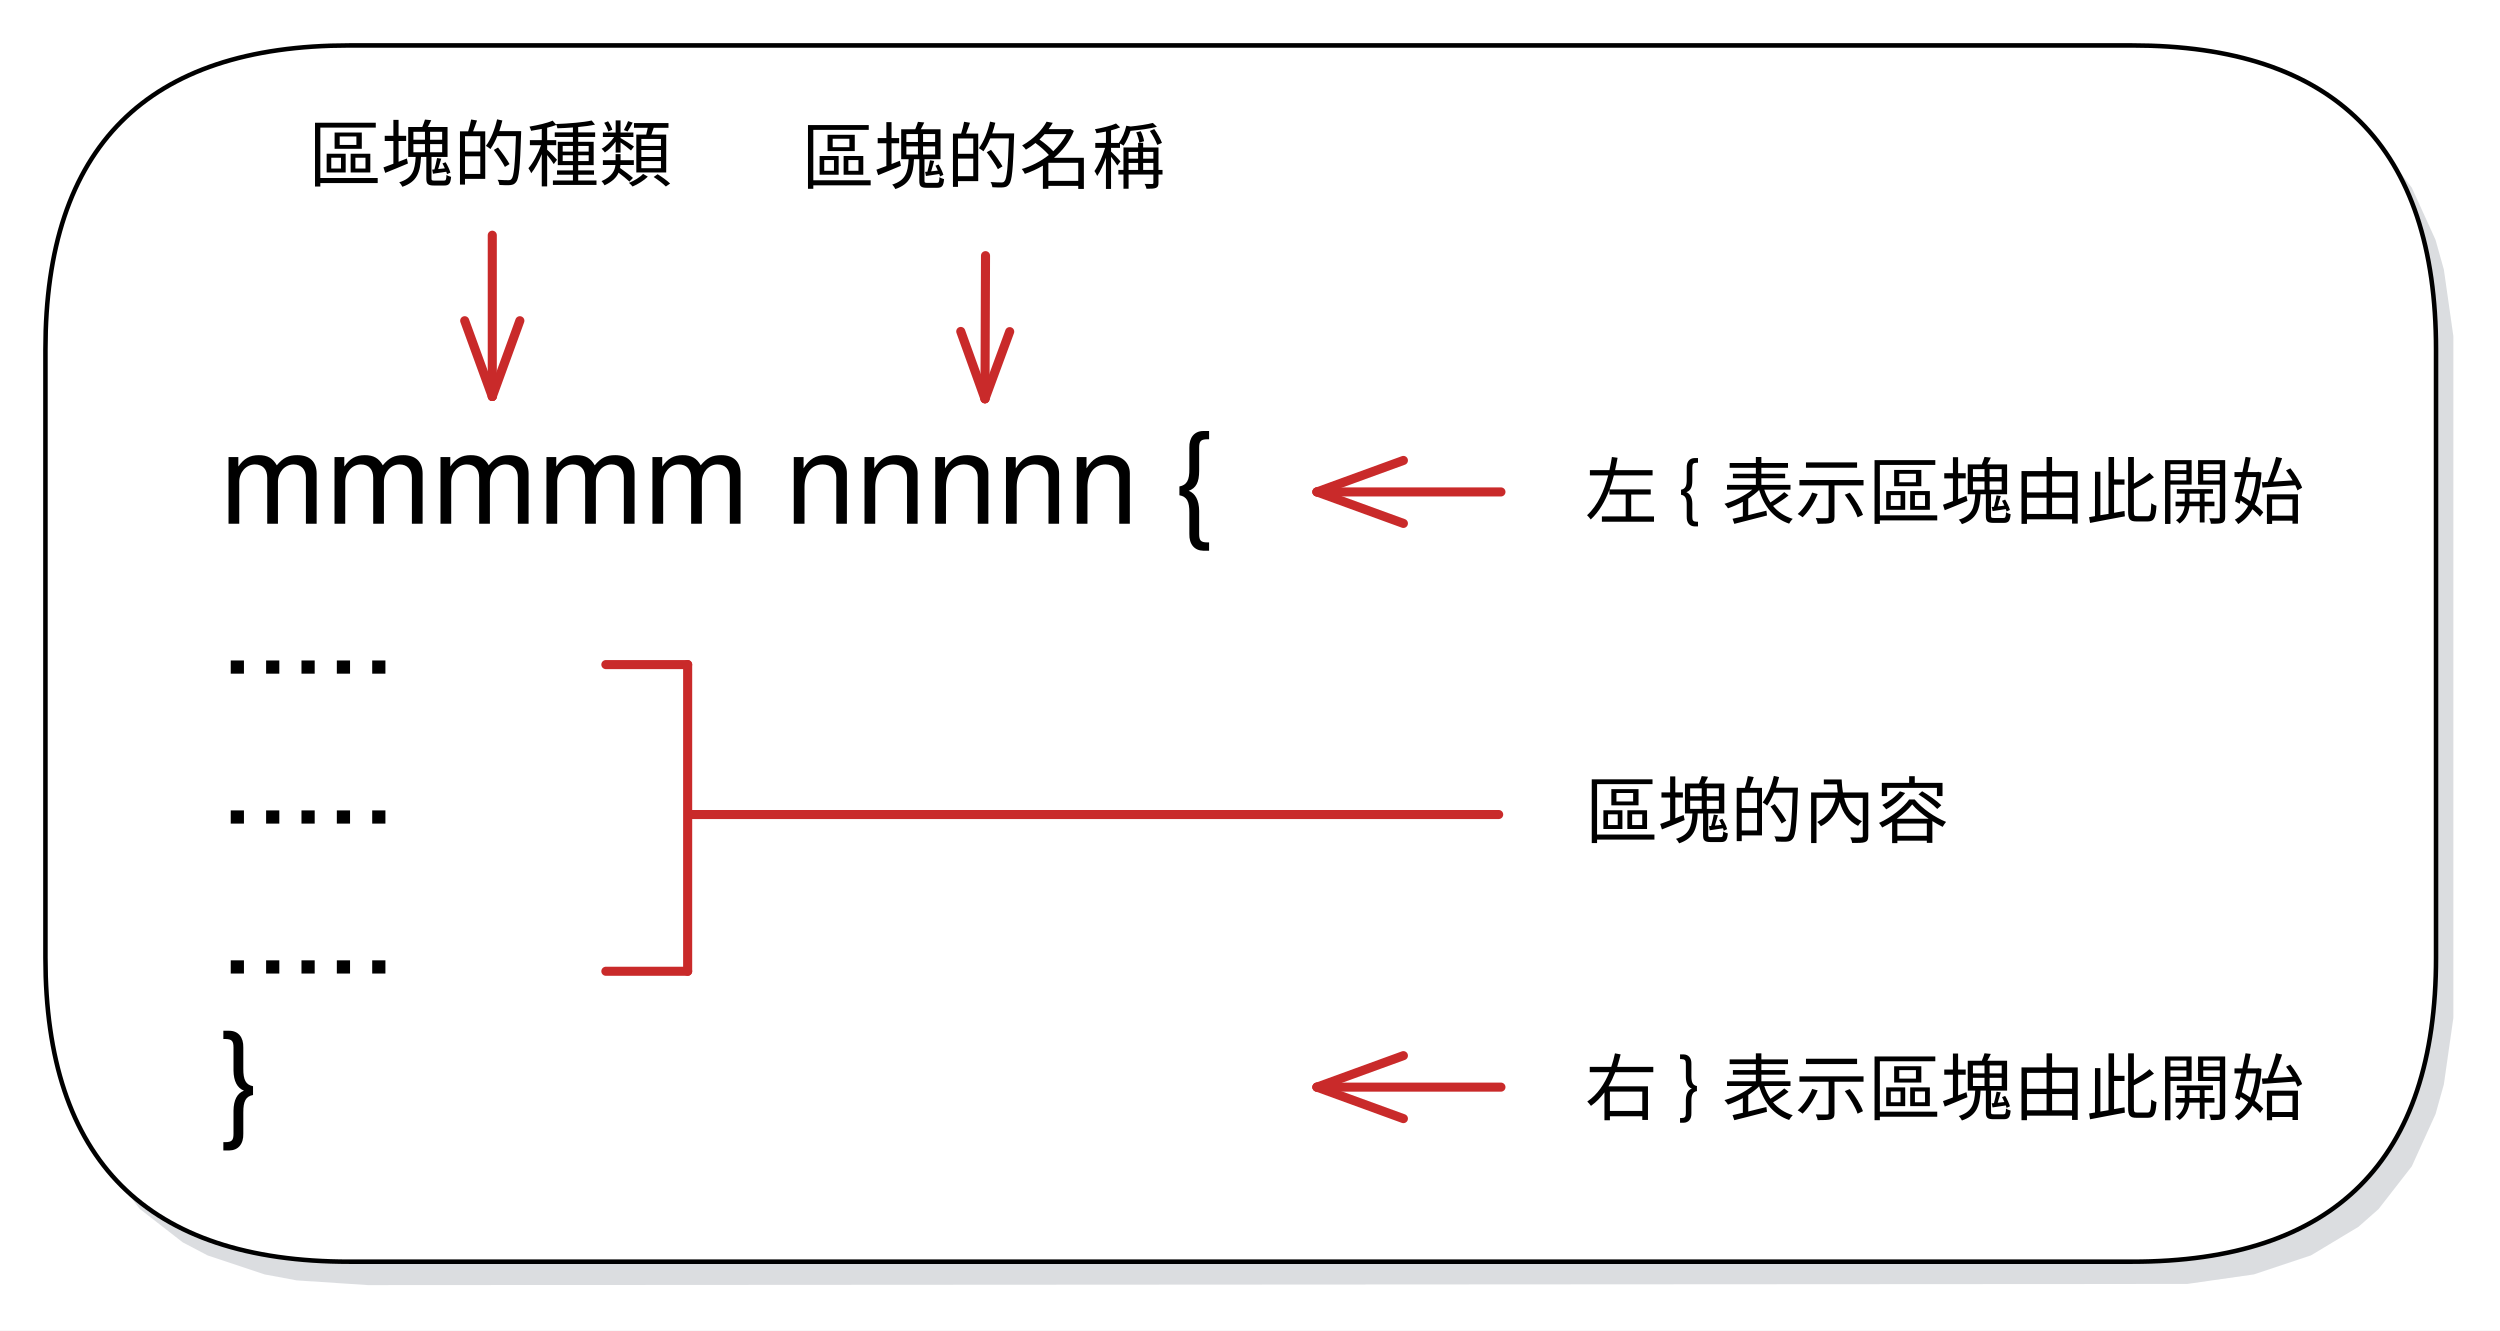
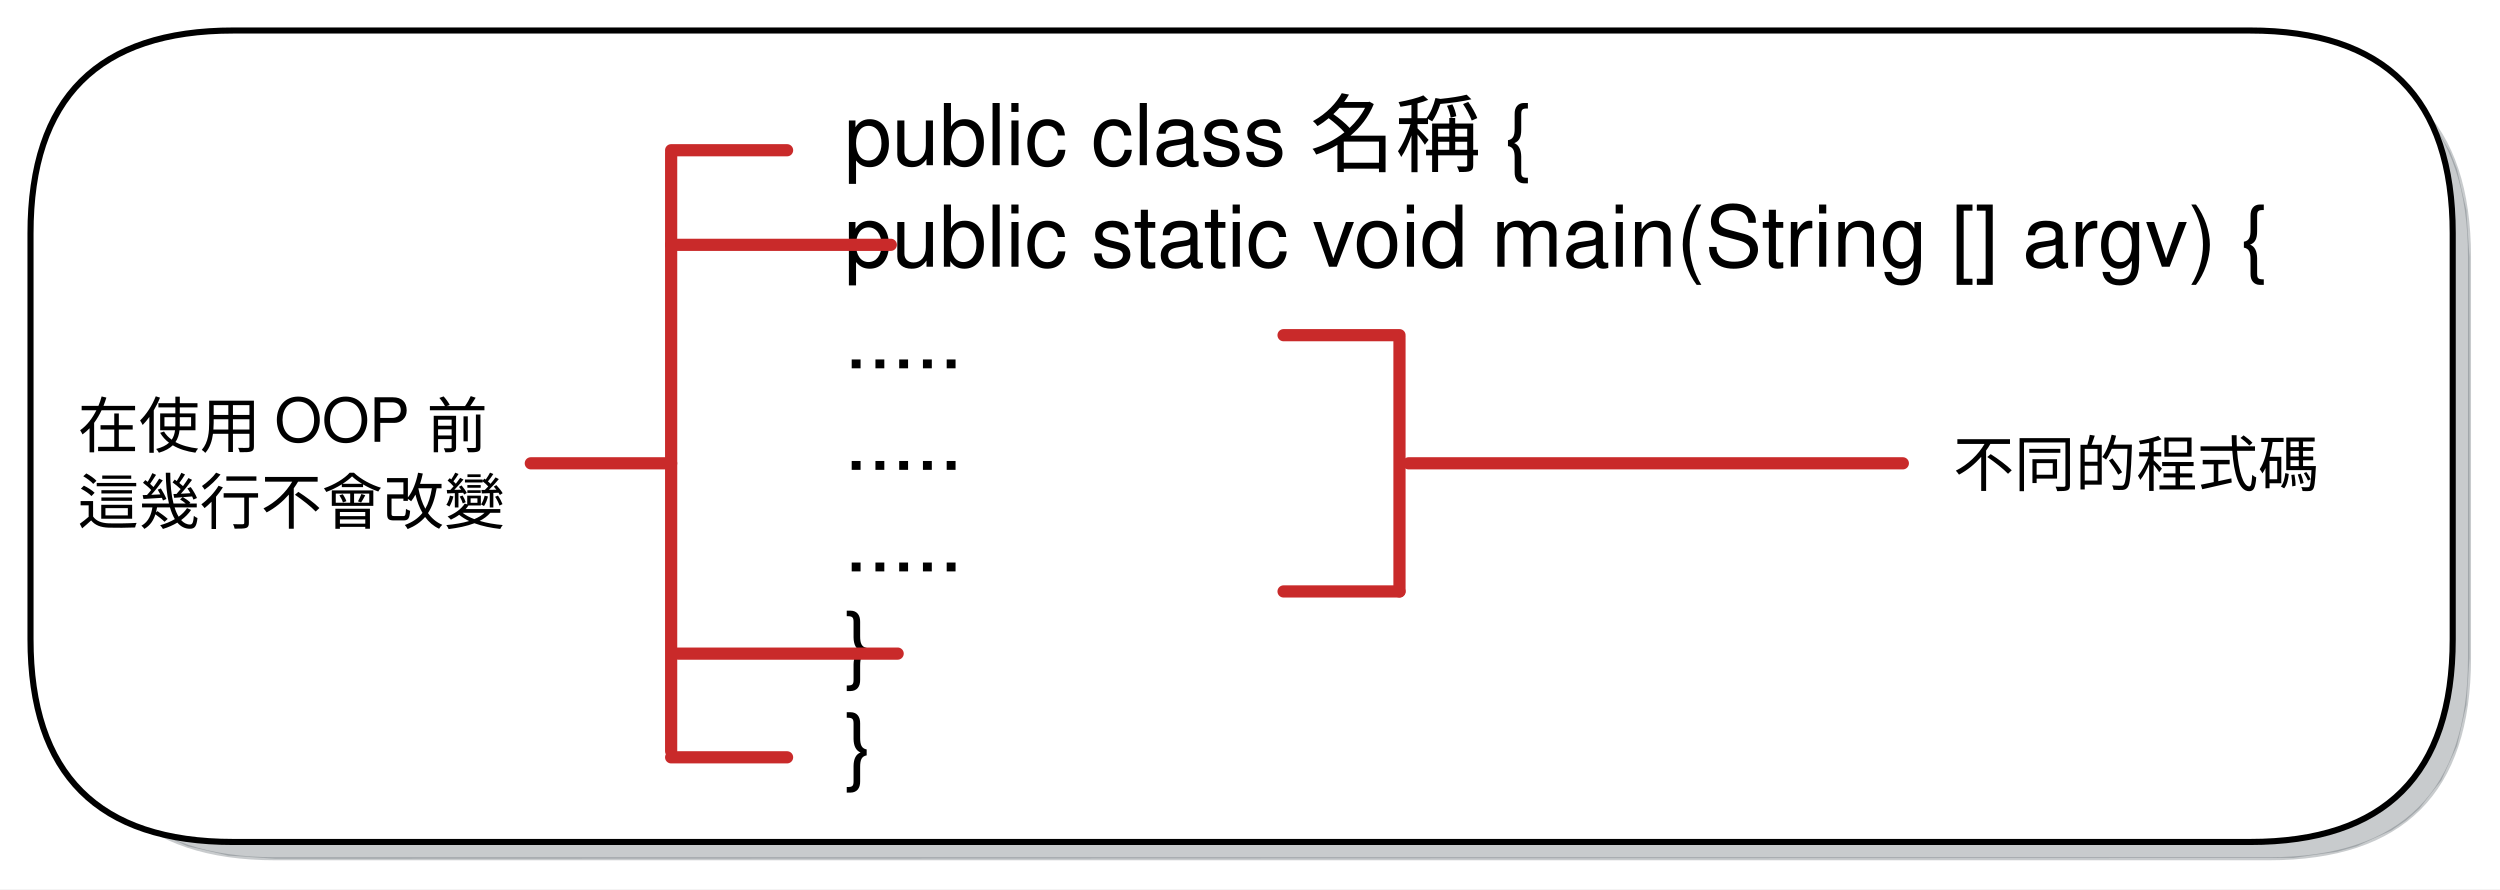
- <svg xmlns="http://www.w3.org/2000/svg" version="1.1" viewBox="0 0 550.231 292.846" width="550.231" height="292.846">
+ <svg xmlns="http://www.w3.org/2000/svg" version="1.1" viewBox="0 0 819.5 291.5" width="819.5" height="291.5">
  
-   eyJ2ZXJzaW9uIjoiMSIsImVuY29kaW5nIjoiYnN0cmluZyIsImNvbXByZXNzZWQiOnRydWUsImVuY29kZWQiOiJ4nO2bSW/jyFx1MDAxOYbv/lx1MDAxNYLm2tLUvszNli1ZXuRdXpKBQUmURItcImmSsixcdTAwMWJcdTAwMDbmkFxcMlx1MDAxOCSHIIdcdTAwMWNcdTAwMDI0MMj0JVx1MDAwM1xmclxikv/jdOZfpCjbXCK1UbKtbqu7TVx1MDAwM7JYVWR9ZL18+H5F8XohkUj6XHUwMDFkR09+k0jql2XNNCqu1k6+XHTKL3TXM2xLVaHuume33HK3Zd33XHUwMDFk75uvv9ZcdTAwMWMnXTP8km030mW7ebeZbupN3fI91fA3aj2RuO5+Rjpy9bKvWTVT727QrVxu+1wigFx1MDAwZpZcdTAwMTZsq9svp1x1MDAwMlxuhLHsNTC8ZdWdr1dUbVUzPT2sXHSKksVCMcVPqbFcdTAwMDdcdTAwMGLFXHUwMDBlqW1cdTAwMWOe7ee2w16rhmnu+Vx1MDAxZLNcdTAwMWKVZ6uDXHUwMDBm6zzftVx1MDAxYvqhUfHrXHUwMDBmZyBSPm4r127V6pbuXHUwMDA1R1x1MDAwZnqltqOVXHK/o8pwWHh3XHUwMDA2os0u1Vx1MDAxYUMyLVx1MDAwNGGQ4u4n69VcdTAwMDabI4TTiEmEXHUwMDAxv/tcdTAwMWOMK2Obtlx1MDAxYsTlu5rlOZqrRlwijK6klVx1MDAxYjVcdTAwMTWiVem1+0owoUtcdTAwMTa2ad9cdTAwMWYxRSz9XHUwMDEwRPDZa1DXjVrdXHUwMDBmgmE8XHUwMDFkjSVcdTAwMWM3T++OXGLkXHUwMDEwMMRcdTAwMDSFvZqgdydfXHTF0S3NbqaqKZpcdTAwMDWba20zd3laXFzJVrbCYVJcctbMXHUwMDEyyzS2l2BKsK2l84y9VcYgeV//7eDY1DXXuVx1MDAxZoNk92gjZyBYXYkoNNy45VS0OyVBxlTkkFx1MDAwM0RJeIJNw2qoSqtlmt2imzdPUDdieJy6XHUwMDA1wJgyRvHU6t49PD8rnOm1lr6/h1x1MDAxYbnm7kqhc/hcdTAwMTR1w1x1MDAxOalcdTAwMWKCyfKmafEgXHUwMDE49Yn65VxyRVx1MDAxYUZER8U4eX9cdTAwMDW6S7y0q93lg0ibcICFRFB+Scr29Ut/pKiRXHUwMDE4J2qFXHUwMDAwxlx1MDAxOVx1MDAwNYhPrWrebKzv4FpcdTAwMTZcdTAwMTdcbvy8Vro6q3tZa4yq61q53nL1WepcdTAwMWE+TdeM9ElqQNeSp3FcdTAwMDTqmD1H1yPR/qBthOiwnCGjg1x1MDAwMpZcdTAwMTRzQlxinaBf5/wk1zk5p2ZGd85cdTAwMTmEa9nDZnE2+vWClVx1MDAxOP32+rjufetpxNtFgNfyrbWNo8tcZt9cXK1cdTAwMTdAczVcdTAwMTJWRLSa69rtZK/m5k3cflxyq76nIExLZbu8K62VXFzN1Yoz2O++Vlx1MDAxMJfHx75vXHUwMDE3ly5XobXr53aPZ7DfLZA9MFlu01/Ur6q5RtvIttnidPtcdTAwMWRcdTAwMWGiR1BcIrxcdTAwMThty98zroJcdTAwMGVcIlxmXGJKs1rTMDt9zqmLXHUwMDBmXHUwMDE1STNYXHUwMDEyVrAkrn9rXHUwMDA1delgXHUwMDE59/UmejV4uoqjS5bIzSHY86Jp1Fx1MDAwMlx1MDAxOCVNvdpPKd9QvrZX7dtcdTAwMTHRlVWkmtqfm69cZlx1MDAxZZrtXHUwMDFhNcPSzP0nR1x1MDAxZMvSu+FcdTAwMTjlf1x1MDAwNVx1MDAxZCztwZRcdTAwMTAhuZRcImTUJJjGXyiPgumsLPBkmHJcdTAwMTRcdTAwMGJT2u+QyViWliXSkPZ0loZR9UiKaZrIyFx1MDAxMun8jquIMlx1MDAwMSRcdTAwMTWTLC/2NvbPlktcdTAwMDdeR1x1MDAxZWxcdTAwMWRtrVx1MDAxN8rGxVlcdTAwMTSsXHUwMDFmkLzPc1x1MDAwZVxmhFx1MDAwNz2KXHSer7n+kmFVXGarpupCaj1kht1rLann3Wr+6mh1SYPn+urF6dpedqdcdTAwMTE9vqpdbvVpKDiXmlx1MDAxMzjl+4JcdTAwMWVcdTAwMWKTulWZ3GO8sYj0mFx1MDAwMmnC+lx1MDAxNo6HgkBDQZia52fsZtPw1Snbtlxyy1x1MDAxZnlqXHUwMDE2gyu/rmtDxFFcdTAwMDdcdTAwMTGtXHUwMDFiRIRcdTAwMTPssV9F4bdE9DSpld73b99Mbj0k6nDrhej/R/vCSOI3gDJ1Z6GC01x1MDAxMHWTQFx1MDAxNi+XOVx1MDAwNVx1MDAxOVx1MDAxMzjNxoNcZsN+kI1N5p/tXG4jOFxuc5ww1od8XWVmglx1MDAxMyDCXHUwMDE0dP7g9UK2cdZ2XHSyvtJcdTAwMTi7dPvDd7dv//D+r797/+7nX9/+bbRcdTAwMTlifZt9aC80XHUwMDE40tOcXHUwMDBlZWPxXHUwMDAwVW6CXHUwMDAwXHUwMDEwcPrJkHjrPqeAXHUwMDEwXHUwMDE4pTnEiGIqXHUwMDE5XHUwMDAyMLyzdrWgkkr8cZxOXHUwMDFhQiEgUThSUsZcdTAwMTiB0Fxch95cdTAwMDdcdTAwMGXcJsLBeTA/TGWUXHUwMDEykEn8aFx1MDAxZXTWq/lcdTAwMDNsZSXZprmTNXuxZXxJ5idV3DmkhXymaPqXoESuzNw+OVx1MDAxOGNFXHUwMDAwwFx1MDAxNKpbKVx1MDAwZWacJJU8zLR6Zlx1MDAwNFx1MDAwZbuR2VpcIuWIJFx1MDAwNkxcdTAwMTIpqKCA0mFDXHUwMDA00/STtkSpmIsgWIblPyubXHUwMDE0yVwiXHUwMDA2OUip6omrgZ+ag/HSmlNcdTAwMGVyieIyPkVJPFdGiVx1MDAwYiwoZXKeQfeZza/NgVx1MDAwMbv901x1MDAwZu/f/TJXXHUwMDA27D6kp1x1MDAxOTCMxj9qxTTIXHUwMDAzps/P4mc451x1MDAxNDuSsFx1MDAxOOxgyKadtX+u/1wiID1i2n6IO4JcdTAwMDCCXHUwMDEwiTyOXHUwMDFhjVx1MDAxZK1sLVx1MDAxYWX9wtVY8aCta80tk+U+R381aFx1MDAxNmY7XHTEmYz+8Uire8vDPnXPXHUwMDEzXHUwMDE13sBcdTAwMTbP8jSEscHS3tRcdTAwMGZcdTAwMDCcYcb59LPYV6fuantcdMBmllx1MDAxN/kuN+nihXDnXHUwMDFlLip7XHUwMDFiP/mjzHRcdTAwMWHiaXK751pcdTAwMWFcdTAwMTjpOcbTqCuQYEjZpCeCL8mWebQ0p81ccnnZOVqp6O3q5lbt6jSzu+zOvaX5199cdTAwMTPXif+9fff+x//ce4k///Lff/z461++v/3p+8RcXFicXHQhPtHySDlY+sAlKSFnkExPpfiHr/NKpVjLQ8jUP1T4SJZcdTAwMDdSIFx1MDAwMJZcdTAwMWNO4tKis3K0fZE/ls0r5K46ueVsM5V/9TyP8jwgLWDfXHUwMDFmijR6tTzxloeOR1x1MDAwYsRQQspcdJl+OtvdJFx1MDAxOeeYbaKVXHUwMDE1ZHm71dXzbW/up3HiLVx1MDAwZsFcdTAwMDNweWnLg7FUVlx1MDAxNMBJszgviZZXyzMry/PHfyZu5tzyTFxi8UlYYmLs7DJcdTAwMDJcdTAwMTBcIkFcdTAwMTCYfpon1cJHZ3g5pdHjY9MvrJO1TGXuf080IVx1MDAxM+Nsyqdsz55cXFx1MDAxZWF4RkwuQyhcdTAwMTWUXGKdhCVCm4dccpE9O9kppMjZXHUwMDBldVx1MDAwZVx1MDAxYrT0iqVPXGZLvZnc3/90+/O/54NDgzHFgqdcdTAwMWLjXGLwQDT+sZZaXHUwMDE45Fx1MDAxME3vhyzfKKRkOXu1VsqdZ8RSRiNcdTAwMTeleVx1MDAwN1x1MDAwZicybn6Zko+VbMFcdTAwMTGP84fBg1x1MDAwMVD3XHUwMDAyhielWr5nrlx1MDAxOK31tb2mJp3jg1x1MDAxZLJ9dkCjXFx5STJ9kNdcIlx1MDAxZZ+L9dXMOD/qq5tpclx1MDAwNMWY5lx1MDAwYtH/jyaBXHUwMDFj+5xcdFxulVx1MDAxNah77iMsyI63t7GzfLlypTNno3hYbLbz+tKnTVx1MDAwMoL6f1x0+NIk4ExKhqSY9HbTK1xiXkGQeFxmXGLoeFx1MDAxMEgmJCePebl342C9tL2P9jWnkc9cdTAwMTahtnpcdTAwMDE2n/ii2EdcdTAwMDRcdTAwMDHj82FcdEa83KBCXHUwMDFiek9MmVx1MDAwMoFcYmXylVx1MDAwNd36L5BcdTAwMDV9rVx1MDAwM43MiFx1MDAwNlxijn1cdTAwMTdcdTAwMWFcdTAwMDIkXHUwMDAxXCJMTG9cdTAwMGLypqG1M1x1MDAxNaPZqZ3U17b8fVfbOf1cdTAwMTRoXHUwMDEwMzMhPtrTXHUwMDE4yKfxXHUwMDA1XHUwMDA0KVx1MDAxYWAwcWbilVx1MDAwNZ8rXHUwMDBiXCI6XHUwMDE5aN+PgoX7PSQ1x9nz1VlMPjyeUpIxKvfTJGGcyVx1MDAwYkNvL41/h3/hXHUwMDFlL8F1rFx1MDAwN1x1MDAwN3N9s3Dzf8FcdTAwMTlcdTAwMWaaIn0=
+   eyJ2ZXJzaW9uIjoiMSIsImVuY29kaW5nIjoiYnN0cmluZyIsImNvbXByZXNzZWQiOnRydWUsImVuY29kZWQiOiJ4nO1bTW/jxlx1MDAxOb7vr1x1MDAxMNRLXHUwMDBirJX5/sjNsi3JXtvyRrLlulx1MDAxYlx1MDAxOFx1MDAxNEWJXFxTJEVSsmTDQIHk0jaL5pBLi1xc2tOeXG701lx1MDAwMGn7Z+I4/Vx1MDAxN1x1MDAxZMqOKMmiJHttQ+uIXHUwMDA3i5xcdTAwMTnO+87weZ53+HJ8/lwilUqHPc9If5pKXHUwMDFiXV2zrZqvnaZfRuVcdTAwMWTDXHUwMDBmLNdRVah/XHUwMDFkuG1f77c0w9BcdTAwMGI+/eRcdTAwMTPN8zJcciusuu5JRneb17dcdTAwMTm20TScMFBccn+nrlOp8/7fIUO+oYea07CN/lxy/arYllx1MDAxNHi8dNd1+nYhh1x1MDAxNCBMXHUwMDE5XHUwMDFktLCCdWUvNGqquq7ZgVx1MDAxMdfU+qYqbbPVplx1MDAxYq1Kz2o3mmdHTmC4sdm6ZdulsGf33VxuXFw1+rguXGJ998SoWLXQjGyPlSfd5bvthulcdTAwMThBNHwwKHU9TbfCnirDceH1XHUwMDE0XGY366orXCJBRkiBXHUwMDEwXHUwMDE2nEmKY8PR7YigjIRcdTAwMThcdIQlIUBCMebXmmu7fuTXr4ikgPLYs6qmnzSUe04tuc3pzWi5IFx1MDAxOTl8XGZamIbVMMPIXHUwMDEzXHUwMDE2P6fA6D9cdTAwMDBcdFx0wlx1MDAxY8m4XCKy523WYixcXFvRm2EloL3CXHUwMDE2XHUwMDBmXHUwMDAz4ddlp7DWS9/Ufz4+0abmezdcdTAwMTOa7rs/NKTocmNcYm/xzW2vpl3DXHUwMDAyMsaBXHUwMDFhgkJcdTAwMGVCg3rbck5UpdO27X7Rxct7YFVImoRVXHUwMDAyuOBUXHUwMDAxdm6oSseuoubb+lGh9HZ748AkuVxc1rpcdTAwMGZU0Vx1MDAwM0FcdTAwMTWCmVjlLIOTsYpJhsyHVdA/pmO1fnNMQKvEs9HKxtHKXHUwMDE4U1x1MDAxOEacPyO0hkY3nFx1MDAwNFRcYmSiqlx1MDAxMiwoxVx1MDAxMsC5kVrdPFx1MDAwMUVcdTAwMWT4XHUwMDFipGpcdTAwMWG9/Vq9bO5cdTAwMWUmINXUdLPtXHUwMDFiXHUwMDBmKavwXljlXHUwMDA0ZyBJxCpFXHUwMDE5JMRcdTAwMDNhNfQ1J/A0Xz3o22ilQ67G+MS31Fx1MDAxNFLIhZBcdTAwMTjRR1x1MDAwM2hcdTAwMTBdTFx1MDAwMejAxvngbFx1MDAwMIKaLrwzO9cum2dcdTAwMTh1wo5uXHUwMDE5ZmfQ11xiKjXfd0/Tg5qLl9P6XStcdTAwMTR2nJUubZxKKJ1cblxij3L1xnz93lx1MDAxYfJcdTAwMWRoXHUwMDE1o9d1wpJ1XHUwMDE2XHUwMDE5QGKkNKc1Lbs3XCKwfb4pT7x21bb0lG5rQZC6/Prd1ft/ps7fOFGbm6og1EL103GtWqqpWc6vS6FvOVxyJVx1MDAwMinNb3R+83Pz6MhExzyXXHUwMDE3b5yLYSBcdTAwMDaGXHUwMDFhUd9zxEZ8XFy1rUakXHUwMDAzaduoj1xuhHJKs1x1MDAwN9WhO1x1MDAwNFx1MDAwN12NWXlq+Ju18UlyfathOZpdXoDxT1x1MDAxNcT+fExcdTAwMTREmLzMZEJcdTAwMDLMXHUwMDA0nj92t3aMk6MmXoXd2l79JOtvXHUwMDE133ryfopInix6XHUwMDBiwacoXCJW0XtYXHUwMDExx1dcdTAwMTWxIOpcdTAwMTJpSLu/IOKYZlx1MDAwMz2MPf1ZXHKJXHUwMDE0XGZcdTAwMDPG4uA+WVxyV1x1MDAxZGPzeLegv8qWO/pOu2Dncp1gSD/S647bzm7gtVx1MDAxNexcdTAwMTYrba/c5PlCONxgwVx1MDAwMv6QQc1cdTAwMGazllNTvFx1MDAxOa8znFpCjaJkuOY2m1ao7O25llx1MDAxM07sdzXSUtPQblFd9ZxY50Xdjc5/fJaKXHUwMDFmYv9icP75y4mtY1x1MDAxOIw1fzH8e1eiS87GS1x1MDAwNzzHXHUwMDExvjGMXHUwMDE3gLNovm1cdTAwMDaFoOjBzbLHzzqHbdjN77ZcdTAwMTad5lx1MDAxMtGpNKdPRPNcdKtcdTAwMWVxe9GjKK50XHTiJc2fKc1HWlx1MDAwYvxANIeA8fHiXHUwMDAxz5VcdTAwMDZAXG4kjzE1i+j14OCVZrdcbtCvQbR/UKyS3ePiolx1MDAxM316PCdQLFQ851x1MDAxOFx1MDAwM4zFMp4/V6I/UjxPTrlBXHUwMDBlOCeMy/lcdTAwMDO6dWzStZ1jYyVfPctcdTAwMTV5O3h12G0uOs8lXHUwMDEy01x1MDAwMjpnT8RzyOK+p1x1MDAxMFx1MDAxZFx1MDAwMVx1MDAwMVx1MDAxOeexl0uePyueXHUwMDBmwWCs/VxcRE9MWVx1MDAxMpBcdTAwMWPRVeDAiFxuOn9E9zrNeruZX/cxK9a7XHUwMDFk82D9aH/hl+5QLWsyLJnqXGZn+FxcVP/QnCVEseU4Z1x1MDAxOSvx4CVcdTAwMWRLgKmclVJ/RCovU5rTU5pgpHRKSvOHf727/Pqrq79+efX+T5ff//nq799PzjSCkTtcdTAwMWY70TjBq/upi1x1MDAxOOLSrXVcdTAwMDRcIopOjMZvpzPV5ZTnXG60yVx1MDAwZVx1MDAxY1AubZf3NGI1t1x1MDAxNl1diIRTvjRjXG4zkOGnXHUwMDEwXHUwMDE3MkFcXOiEhVx1MDAwNFx1MDAxMpwghGatJCpZWGhVXu239o/118ZRo6Shem+pLlx1MDAwYqUul9++/+Hf/7365n2qWNxLXf7h3Vx1MDAxYud/v//L5Xf/+elvXymO//jtXHUwMDE3P37z3U//+ONEzSF0pL/H1py5fZ2qRImZXHUwMDBiNcGJSiRcdTAwMThcdTAwMDRcdTAwMDLc5UuEXHUwMDBidLt6RqWwfbTFSjtcdTAwMWKlg1W46ErExNR9XHUwMDA0XHUwMDFjZ9hcXEr0JJlcdTAwMGJcdTAwMDSAiHbNkFk6xGTOLTZW1/MmwbXiakOzP6tcdTAwMWVcdTAwMGbr0CNcbtXyjWbhMlx1MDAxN1x1MDAxMCe/0FCiUC/pXHUwMDFk9mBkdZnf6jb5fv7whGxtVlx1MDAwZsE2W/hcdTAwMTXHLJ6TJ+L5hE9cdTAwMTFQ3togXHUwMDA01ftcdTAwMTXjlM7af7Hk+UfK85HWXG5cdTAwMDBcdTAwMGZGdJ6co4RcdTAwMDCraWd8/oi+pVx1MDAwM7FZL6OWu9N+3d45aG1cdTAwMWQg8XEzXHUwMDFkg6diOp8nRUlcdTAwMTlcdTAwMTCMIbEk+jMlOv+gXGZlXCLPXHRLXFy5XHUwMDBiolwiOlx1MDAxNGj+gL7d287uXHUwMDE1V9cr+Z1jkK1RUmpcdTAwMWMmbf9dXHUwMDFjmlx1MDAxMzCN5k/2KYLEwXvKwp1cdTAwMDLlg5Czvjguaf6R0jxGwVjzXHUwMDBmpPlQWmOM5lxiMCwwJ3fguaVzQ+i/LYfZrLXRXGLX/C1K9IXnuVx1MDAxMFO+Q1x1MDAxMCxcdTAwMTYpnCP1VITy8bmGc8wgi1x1MDAxZsAvkOePXHUwMDE0zjFM3CooXHUwMDAwZVx1MDAxNOD5N1x1MDAxNlTpWXhidEtB8XVcdTAwMWVcdTAwMDWH+8JcXDlcXFl8lk9btFx1MDAxM45cdTAwMTYpXHJcdTAwMDdcdTAwMTHhUM7eKPixspxQ9suO5nNm4V7cdJDWPK9cdTAwMTSqSVTmrzmvXHUwMDAwYdVuvkzEbqY7lnGaTfz/sui59pUj4qhcdTAwMTGN5fzixcX/XHUwMDAxVp7QKSJ9
  <defs>
    <style>
      @font-face {
        font-family: "Virgil";
        src: url("https://excalidraw.com/Virgil.woff2");
      }
      @font-face {
        font-family: "Cascadia";
        src: url("https://excalidraw.com/Cascadia.woff2");
      }
    </style>
  </defs>
-   <rect x="0" y="0" width="550.231" height="292.846" fill="#ffffff" />
-   <g stroke-opacity="0.3" fill-opacity="0.3" stroke-linecap="round" transform="translate(14.07692 15.15385) rotate(0 263.0769 133.8462)">
-     <path d="M66.92 0 L459.23 0 L467.33 0.26 L481.97 2.35 L488.51 4.18 L500.01 9.41 L509.42 16.73 L516.74 26.14 L521.97 37.64 L523.8 44.18 L525.89 58.82 L525.89 208.87 L523.8 223.51 L521.97 230.05 L516.74 241.55 L509.42 250.96 L504.98 254.88 L494.52 261.16 L481.97 265.34 L467.33 267.43 L66.92 267.69 L51.24 266.65 L44.18 265.34 L31.63 261.16 L26.14 258.28 L16.73 250.96 L9.41 241.55 L4.18 230.05 L1.05 216.45 L0 200.77 L0 66.92 L1.05 51.24 L4.18 37.64 L9.41 26.14 L16.73 16.73 L21.17 12.81 L31.63 6.54 L44.18 2.35 L58.82 0.26 L66.92 0" stroke="none" stroke-width="0" fill="#868e96" />
-     <path d="M66.92 0 M66.92 0 C201.03 0, 335.14 0, 459.23 0 M66.92 0 C154.81 0, 242.71 0, 459.23 0 M459.23 0 C503.85 0, 526.15 22.31, 526.15 66.92 M459.23 0 C503.85 0, 526.15 22.31, 526.15 66.92 M526.15 66.92 C526.15 115.98, 526.15 165.03, 526.15 200.77 M526.15 66.92 C526.15 110.85, 526.15 154.78, 526.15 200.77 M526.15 200.77 C526.15 245.38, 503.85 267.69, 459.23 267.69 M526.15 200.77 C526.15 245.38, 503.85 267.69, 459.23 267.69 M459.23 267.69 C359.38 267.69, 259.53 267.69, 66.92 267.69 M459.23 267.69 C324.43 267.69, 189.63 267.69, 66.92 267.69 M66.92 267.69 C22.31 267.69, 0 245.38, 0 200.77 M66.92 267.69 C22.31 267.69, 0 245.38, 0 200.77 M0 200.77 C0 147.93, 0 95.09, 0 66.92 M0 200.77 C0 151.56, 0 102.34, 0 66.92 M0 66.92 C0 22.31, 22.31 0, 66.92 0 M0 66.92 C0 22.31, 22.31 0, 66.92 0" stroke="transparent" stroke-width="2" fill="none" />
+   <rect x="0" y="0" width="819.5" height="291.5" fill="#ffffff" />
+   <g stroke-opacity="0.3" fill-opacity="0.3" stroke-linecap="round" transform="translate(24.5 18.5) rotate(0 392.5 131.5)">
+     <path d="M65.75 0 L719.25 0 L734.66 1.03 L748.02 4.11 L759.32 9.25 L764.2 12.58 L772.42 20.8 L778.58 31.08 L780.89 36.98 L783.97 50.34 L785 65.75 L785 197.25 L783.97 212.66 L780.89 226.02 L775.75 237.32 L768.56 246.56 L764.2 250.42 L759.32 253.75 L748.02 258.89 L741.59 260.69 L727.21 262.74 L65.75 263 L50.34 261.97 L36.98 258.89 L25.68 253.75 L16.44 246.56 L12.58 242.2 L6.42 231.92 L4.11 226.02 L1.03 212.66 L0 197.25 L0 65.75 L1.03 50.34 L4.11 36.98 L9.25 25.68 L12.58 20.8 L20.8 12.58 L31.08 6.42 L43.41 2.31 L50.34 1.03 L65.75 0" stroke="none" stroke-width="0" fill="#495057" />
+     <path d="M65.75 0 M65.75 0 C232.36 0, 398.98 0, 719.25 0 M65.75 0 C293.52 0, 521.28 0, 719.25 0 M719.25 0 C763.08 0, 785 21.92, 785 65.75 M719.25 0 C763.08 0, 785 21.92, 785 65.75 M785 65.75 C785 106.5, 785 147.25, 785 197.25 M785 65.75 C785 109.32, 785 152.89, 785 197.25 M785 197.25 C785 241.08, 763.08 263, 719.25 263 M785 197.25 C785 241.08, 763.08 263, 719.25 263 M719.25 263 C569.95 263, 420.65 263, 65.75 263 M719.25 263 C475.01 263, 230.77 263, 65.75 263 M65.75 263 C21.92 263, 0 241.08, 0 197.25 M65.75 263 C21.92 263, 0 241.08, 0 197.25 M0 197.25 C0 163.59, 0 129.93, 0 65.75 M0 197.25 C0 159.91, 0 122.57, 0 65.75 M0 65.75 C0 21.92, 21.92 0, 65.75 0 M0 65.75 C0 21.92, 21.92 0, 65.75 0" stroke="#495057" stroke-width="1" fill="none" />
  </g>
-   <g stroke-linecap="round" transform="translate(10 10) rotate(0 263.0769 133.8462)">
-     <path d="M66.92 0 L459.23 0 L467.33 0.26 L481.97 2.35 L488.51 4.18 L500.01 9.41 L509.42 16.73 L516.74 26.14 L521.97 37.64 L523.8 44.18 L525.89 58.82 L525.89 208.87 L523.8 223.51 L521.97 230.05 L516.74 241.55 L509.42 250.96 L504.98 254.88 L494.52 261.16 L481.97 265.34 L467.33 267.43 L66.92 267.69 L51.24 266.65 L44.18 265.34 L31.63 261.16 L26.14 258.28 L16.73 250.96 L9.41 241.55 L4.18 230.05 L1.05 216.45 L0 200.77 L0 66.92 L1.05 51.24 L4.18 37.64 L9.41 26.14 L16.73 16.73 L21.17 12.81 L31.63 6.54 L44.18 2.35 L58.82 0.26 L66.92 0" stroke="none" stroke-width="0" fill="#ffffff" />
-     <path d="M66.92 0 M66.92 0 C216.73 0, 366.53 0, 459.23 0 M66.92 0 C194.38 0, 321.84 0, 459.23 0 M459.23 0 C503.85 0, 526.15 22.31, 526.15 66.92 M459.23 0 C503.85 0, 526.15 22.31, 526.15 66.92 M526.15 66.92 C526.15 119.25, 526.15 171.57, 526.15 200.77 M526.15 66.92 C526.15 99.84, 526.15 132.76, 526.15 200.77 M526.15 200.77 C526.15 245.38, 503.85 267.69, 459.23 267.69 M526.15 200.77 C526.15 245.38, 503.85 267.69, 459.23 267.69 M459.23 267.69 C318.83 267.69, 178.43 267.69, 66.92 267.69 M459.23 267.69 C321.59 267.69, 183.95 267.69, 66.92 267.69 M66.92 267.69 C22.31 267.69, 0 245.38, 0 200.77 M66.92 267.69 C22.31 267.69, 0 245.38, 0 200.77 M0 200.77 C0 167.21, 0 133.65, 0 66.92 M0 200.77 C0 168.35, 0 135.93, 0 66.92 M0 66.92 C0 22.31, 22.31 0, 66.92 0 M0 66.92 C0 22.31, 22.31 0, 66.92 0" stroke="#000000" stroke-width="1" fill="none" />
+   <g stroke-linecap="round" transform="translate(10 10) rotate(0 397 133)">
+     <path d="M66.5 0 L727.5 0 L743.09 1.04 L756.59 4.16 L768.02 9.35 L772.96 12.73 L781.27 21.04 L787.51 31.43 L789.84 37.41 L792.96 50.91 L794 66.5 L794 199.5 L792.96 215.09 L789.84 228.59 L784.65 240.02 L777.37 249.38 L772.96 253.27 L768.02 256.65 L756.59 261.84 L750.1 263.66 L735.55 265.74 L66.5 266 L50.91 264.96 L37.41 261.84 L25.98 256.65 L16.62 249.38 L12.73 244.96 L6.49 234.57 L4.16 228.59 L1.04 215.09 L0 199.5 L0 66.5 L1.04 50.91 L4.16 37.41 L9.35 25.98 L12.73 21.04 L21.04 12.73 L31.43 6.49 L37.41 4.16 L50.91 1.04 L66.5 0" stroke="none" stroke-width="0" fill="#ffffffff" />
+     <path d="M66.5 0 M66.5 0 C216.93 0, 367.36 0, 727.5 0 M66.5 0 C266.44 0, 466.39 0, 727.5 0 M727.5 0 C771.83 0, 794 22.17, 794 66.5 M727.5 0 C771.83 0, 794 22.17, 794 66.5 M794 66.5 C794 105.42, 794 144.34, 794 199.5 M794 66.5 C794 104.24, 794 141.98, 794 199.5 M794 199.5 C794 243.83, 771.83 266, 727.5 266 M794 199.5 C794 243.83, 771.83 266, 727.5 266 M727.5 266 C511.82 266, 296.15 266, 66.5 266 M727.5 266 C513.26 266, 299.02 266, 66.5 266 M66.5 266 C22.17 266, 0 243.83, 0 199.5 M66.5 266 C22.17 266, 0 243.83, 0 199.5 M0 199.5 C0 169.05, 0 138.6, 0 66.5 M0 199.5 C0 146.9, 0 94.31, 0 66.5 M0 66.5 C0 22.17, 22.17 0, 66.5 0 M0 66.5 C0 22.17, 22.17 0, 66.5 0" stroke="#000000" stroke-width="2" fill="none" />
  </g>
-   <g transform="translate(48.34615 89.26923) rotate(0 112.5 82.5)">
-     <text x="0" y="26" font-family="Helvetica, Segoe UI Emoji" font-size="28px" fill="#000000" text-anchor="start" style="white-space: pre;" direction="ltr">mmmmm nnnnn {</text>
-     <text x="0" y="59" font-family="Helvetica, Segoe UI Emoji" font-size="28px" fill="#000000" text-anchor="start" style="white-space: pre;" direction="ltr">    .....</text>
-     <text x="0" y="92" font-family="Helvetica, Segoe UI Emoji" font-size="28px" fill="#000000" text-anchor="start" style="white-space: pre;" direction="ltr">    .....</text>
-     <text x="0" y="125" font-family="Helvetica, Segoe UI Emoji" font-size="28px" fill="#000000" text-anchor="start" style="white-space: pre;" direction="ltr">    .....</text>
-     <text x="0" y="158" font-family="Helvetica, Segoe UI Emoji" font-size="28px" fill="#000000" text-anchor="start" style="white-space: pre;" direction="ltr">}</text>
+   <g transform="translate(276.75 27.875) rotate(0 250 116.5)">
+     <text x="0" y="26.286" font-family="Helvetica, Segoe UI Emoji" font-size="28px" fill="#000000" text-anchor="start" style="white-space: pre;" direction="ltr">public class 名稱 {</text>
+     <text x="0" y="59.571" font-family="Helvetica, Segoe UI Emoji" font-size="28px" fill="#000000" text-anchor="start" style="white-space: pre;" direction="ltr">    public static void main(String [] argv) {</text>
+     <text x="0" y="92.857" font-family="Helvetica, Segoe UI Emoji" font-size="28px" fill="#000000" text-anchor="start" style="white-space: pre;" direction="ltr">        .....</text>
+     <text x="0" y="126.143" font-family="Helvetica, Segoe UI Emoji" font-size="28px" fill="#000000" text-anchor="start" style="white-space: pre;" direction="ltr">        .....</text>
+     <text x="0" y="159.429" font-family="Helvetica, Segoe UI Emoji" font-size="28px" fill="#000000" text-anchor="start" style="white-space: pre;" direction="ltr">        .....</text>
+     <text x="0" y="192.714" font-family="Helvetica, Segoe UI Emoji" font-size="28px" fill="#000000" text-anchor="start" style="white-space: pre;" direction="ltr">    }</text>
+     <text x="0" y="226" font-family="Helvetica, Segoe UI Emoji" font-size="28px" fill="#000000" text-anchor="start" style="white-space: pre;" direction="ltr">}</text>
  </g>
  <g stroke-linecap="round">
-     <g transform="translate(108.3462 51.76923) rotate(0 0 17.75)">
-       <path d="M0 0 C0 5.92, 0 29.58, 0 35.5 M0 0 C0 5.92, 0 29.58, 0 35.5" stroke="#c92a2a" stroke-width="2" fill="none" />
-     </g>
-     <g transform="translate(108.3462 51.76923) rotate(0 0 17.75)">
-       <path d="M-6.07 18.82 C-4.19 23.99, -2.31 29.16, 0 35.5 M-6.07 18.82 C-3.65 25.48, -1.22 32.14, 0 35.5" stroke="#c92a2a" stroke-width="2" fill="none" />
-     </g>
-     <g transform="translate(108.3462 51.76923) rotate(0 0 17.75)">
-       <path d="M6.07 18.82 C4.19 23.99, 2.31 29.16, 0 35.5 M6.07 18.82 C3.65 25.48, 1.22 32.14, 0 35.5" stroke="#c92a2a" stroke-width="2" fill="none" />
-     </g>
-   </g>
-   <g transform="translate(67.84615 23.76923) rotate(0 40.5 10)">
-     <text x="0" y="16" font-family="Helvetica, Segoe UI Emoji" font-size="16px" fill="#000000" text-anchor="start" style="white-space: pre;" direction="ltr">區塊的種類</text>
-   </g>
-   <g stroke-linecap="round">
-     <g transform="translate(216.9056 56.26923) rotate(0 -0.05940744 15.75)">
-       <path d="M0 0 C-0.02 5.25, -0.1 26.25, -0.12 31.5 M0 0 C-0.02 5.25, -0.1 26.25, -0.12 31.5" stroke="#c92a2a" stroke-width="2" fill="none" />
-     </g>
-     <g transform="translate(216.9056 56.26923) rotate(0 -0.05940744 15.75)">
-       <path d="M-5.45 16.68 C-3.86 21.11, -2.27 25.53, -0.12 31.5 M-5.45 16.68 C-3.93 20.9, -2.41 25.12, -0.12 31.5" stroke="#c92a2a" stroke-width="2" fill="none" />
-     </g>
-     <g transform="translate(216.9056 56.26923) rotate(0 -0.05940744 15.75)">
-       <path d="M5.32 16.72 C3.7 21.13, 2.07 25.55, -0.12 31.5 M5.32 16.72 C3.77 20.93, 2.23 25.14, -0.12 31.5" stroke="#c92a2a" stroke-width="2" fill="none" />
-     </g>
-   </g>
-   <g transform="translate(176.3462 24.26923) rotate(0 40.5 10)">
-     <text x="0" y="16" font-family="Helvetica, Segoe UI Emoji" font-size="16px" fill="#000000" text-anchor="start" style="white-space: pre;" direction="ltr">區塊的名稱</text>
-   </g>
-   <g stroke-linecap="round">
-     <g transform="translate(330.3462 108.2692) rotate(0 -20.25 0)">
-       <path d="M0 0 C-6.75 0, -33.75 0, -40.5 0 M0 0 C-6.75 0, -33.75 0, -40.5 0" stroke="#c92a2a" stroke-width="2" fill="none" />
-     </g>
-     <g transform="translate(330.3462 108.2692) rotate(0 -20.25 0)">
-       <path d="M-21.47 -6.93 C-28.94 -4.21, -36.41 -1.49, -40.5 0 M-21.47 -6.93 C-25.97 -5.29, -30.47 -3.65, -40.5 0" stroke="#c92a2a" stroke-width="2" fill="none" />
-     </g>
-     <g transform="translate(330.3462 108.2692) rotate(0 -20.25 0)">
-       <path d="M-21.47 6.93 C-28.94 4.21, -36.41 1.49, -40.5 0 M-21.47 6.93 C-25.97 5.29, -30.47 3.65, -40.5 0" stroke="#c92a2a" stroke-width="2" fill="none" />
-     </g>
-   </g>
-   <g transform="translate(348.8462 98.01923) rotate(0 81 10)">
-     <text x="0" y="16" font-family="Helvetica, Segoe UI Emoji" font-size="16px" fill="#000000" text-anchor="start" style="white-space: pre;" direction="ltr">左 { 表示區塊由此開始 </text>
-   </g>
-   <g stroke-linecap="round">
-     <g transform="translate(330.3462 239.2692) rotate(0 -20.25 0)">
-       <path d="M0 0 C-6.75 0, -33.75 0, -40.5 0 M0 0 C-6.75 0, -33.75 0, -40.5 0" stroke="#c92a2a" stroke-width="2" fill="none" />
-     </g>
-     <g transform="translate(330.3462 239.2692) rotate(0 -20.25 0)">
-       <path d="M-21.47 -6.93 C-27.64 -4.68, -33.8 -2.44, -40.5 0 M-21.47 -6.93 C-27.16 -4.86, -32.85 -2.78, -40.5 0" stroke="#c92a2a" stroke-width="2" fill="none" />
-     </g>
-     <g transform="translate(330.3462 239.2692) rotate(0 -20.25 0)">
-       <path d="M-21.47 6.93 C-27.64 4.68, -33.8 2.44, -40.5 0 M-21.47 6.93 C-27.16 4.86, -32.85 2.78, -40.5 0" stroke="#c92a2a" stroke-width="2" fill="none" />
-     </g>
-   </g>
-   <g transform="translate(348.8462 229.2692) rotate(0 81 10)">
-     <text x="0" y="16" font-family="Helvetica, Segoe UI Emoji" font-size="16px" fill="#000000" text-anchor="start" style="white-space: pre;" direction="ltr">右 } 表示區塊由此開始 </text>
-   </g>
-   <g transform="translate(348.8462 168.2692) rotate(0 42.5 10)">
-     <text x="0" y="16" font-family="Helvetica, Segoe UI Emoji" font-size="16px" fill="#000000" text-anchor="start" style="white-space: pre;" direction="ltr">區塊的內容 </text>
-   </g>
-   <g stroke-linecap="round">
-     <g transform="translate(133.3462 146.2692) rotate(0 9 0)">
-       <path d="M0 0 C3 0, 15 0, 18 0 M0 0 C3 0, 15 0, 18 0" stroke="#c92a2a" stroke-width="2" fill="none" />
+     <g transform="translate(420.75 109.875) rotate(0 19 0)">
+       <path d="M0 0 C6.33 0, 31.67 0, 38 0 M0 0 C6.33 0, 31.67 0, 38 0" stroke="#c92a2a" stroke-width="4" fill="none" />
    </g>
  </g>
  <g stroke-linecap="round">
-     <g transform="translate(133.3462 213.7692) rotate(0 9 0)">
-       <path d="M0 0 C3 0, 15 0, 18 0 M0 0 C3 0, 15 0, 18 0" stroke="#c92a2a" stroke-width="2" fill="none" />
+     <g transform="translate(458.75 110.875) rotate(0 0 41.5)">
+       <path d="M0 0 C0 13.83, 0 69.17, 0 83 M0 0 C0 13.83, 0 69.17, 0 83" stroke="#c92a2a" stroke-width="4" fill="none" />
    </g>
  </g>
  <g stroke-linecap="round">
-     <g transform="translate(151.3462 146.2692) rotate(0 0 33.75)">
-       <path d="M0 0 C0 11.25, 0 56.25, 0 67.5 M0 0 C0 11.25, 0 56.25, 0 67.5" stroke="#c92a2a" stroke-width="2" fill="none" />
+     <g transform="translate(420.75 193.875) rotate(0 19 0)">
+       <path d="M0 0 C6.33 0, 31.67 0, 38 0 M0 0 C6.33 0, 31.67 0, 38 0" stroke="#c92a2a" stroke-width="4" fill="none" />
    </g>
  </g>
  <g stroke-linecap="round">
-     <g transform="translate(151.8462 179.2692) rotate(0 89 0)">
-       <path d="M0 0 C29.67 0, 148.33 0, 178 0 M0 0 C29.67 0, 148.33 0, 178 0" stroke="#c92a2a" stroke-width="2" fill="none" />
+     <g transform="translate(461.75 151.875) rotate(0 81 0)">
+       <path d="M0 0 C27 0, 135 0, 162 0 M0 0 C27 0, 135 0, 162 0" stroke="#c92a2a" stroke-width="4" fill="none" />
+     </g>
+   </g>
+   <g transform="translate(640.25 139.375) rotate(0 60.5 12.5)">
+     <text x="0" y="20" font-family="Helvetica, Segoe UI Emoji" font-size="20px" fill="#000000" text-anchor="start" style="white-space: pre;" direction="ltr">不同的程式碼</text>
+   </g>
+   <g transform="translate(25.5 126.75) rotate(0 70.5 25)">
+     <text x="0" y="20" font-family="Helvetica, Segoe UI Emoji" font-size="20px" fill="#000000" text-anchor="start" style="white-space: pre;" direction="ltr">在使用 OOP 前</text>
+     <text x="0" y="45" font-family="Helvetica, Segoe UI Emoji" font-size="20px" fill="#000000" text-anchor="start" style="white-space: pre;" direction="ltr">這幾行不會改變</text>
+   </g>
+   <g stroke-linecap="round">
+     <g transform="translate(220 49.25) rotate(0 19 0)">
+       <path d="M0 0 C6.33 0, 31.67 0, 38 0 M0 0 C6.33 0, 31.67 0, 38 0" stroke="#c92a2a" stroke-width="4" fill="none" />
+     </g>
+   </g>
+   <g stroke-linecap="round">
+     <g transform="translate(220 50.25) rotate(0 0 98)">
+       <path d="M0 0 C0 32.67, 0 163.33, 0 196 M0 0 C0 32.67, 0 163.33, 0 196" stroke="#c92a2a" stroke-width="4" fill="none" />
+     </g>
+   </g>
+   <g stroke-linecap="round">
+     <g transform="translate(220 80.25) rotate(0 36 0)">
+       <path d="M0 0 C12 0, 60 0, 72 0 M0 0 C12 0, 60 0, 72 0" stroke="#c92a2a" stroke-width="4" fill="none" />
+     </g>
+   </g>
+   <g stroke-linecap="round">
+     <g transform="translate(174 151.875) rotate(0 23 0)">
+       <path d="M0 0 C7.67 0, 38.33 0, 46 0 M0 0 C7.67 0, 38.33 0, 46 0" stroke="#c92a2a" stroke-width="4" fill="none" />
+     </g>
+   </g>
+   <g stroke-linecap="round">
+     <g transform="translate(222.25 214.25) rotate(0 36 0)">
+       <path d="M0 0 C12 0, 60 0, 72 0 M0 0 C12 0, 60 0, 72 0" stroke="#c92a2a" stroke-width="4" fill="none" />
+     </g>
+   </g>
+   <g stroke-linecap="round">
+     <g transform="translate(220 248.25) rotate(0 19 0)">
+       <path d="M0 0 C6.33 0, 31.67 0, 38 0 M0 0 C6.33 0, 31.67 0, 38 0" stroke="#c92a2a" stroke-width="4" fill="none" />
    </g>
  </g>
</svg>
